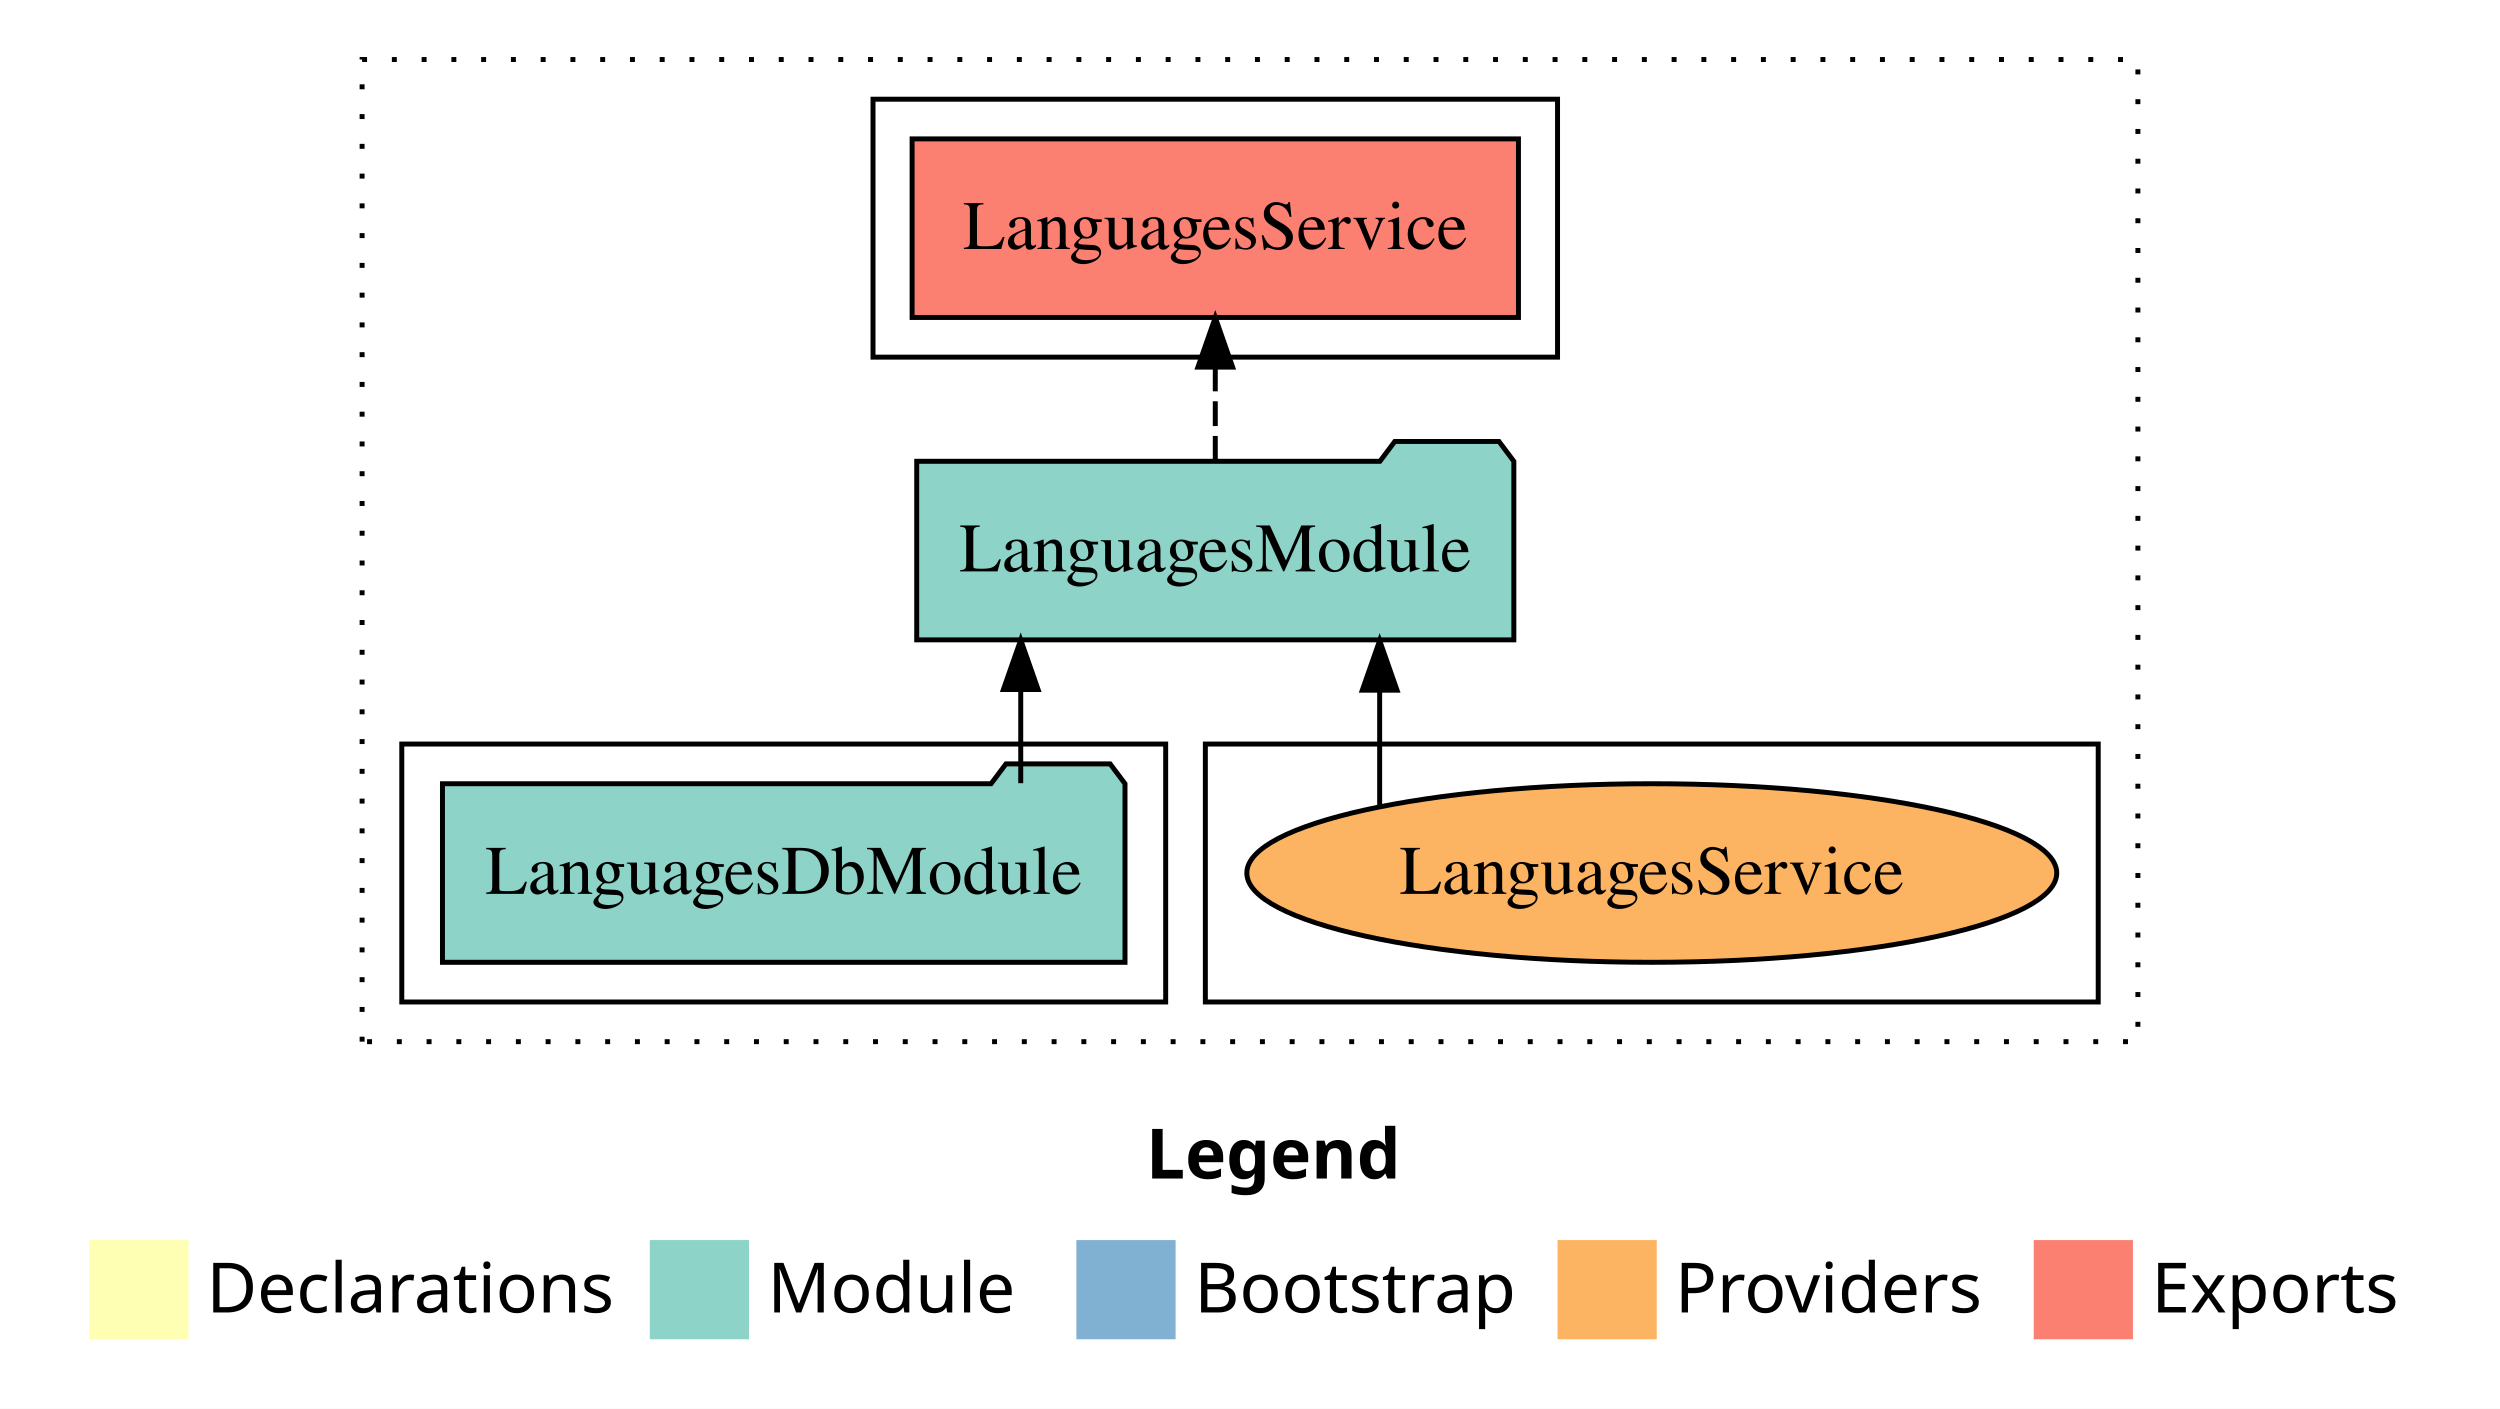
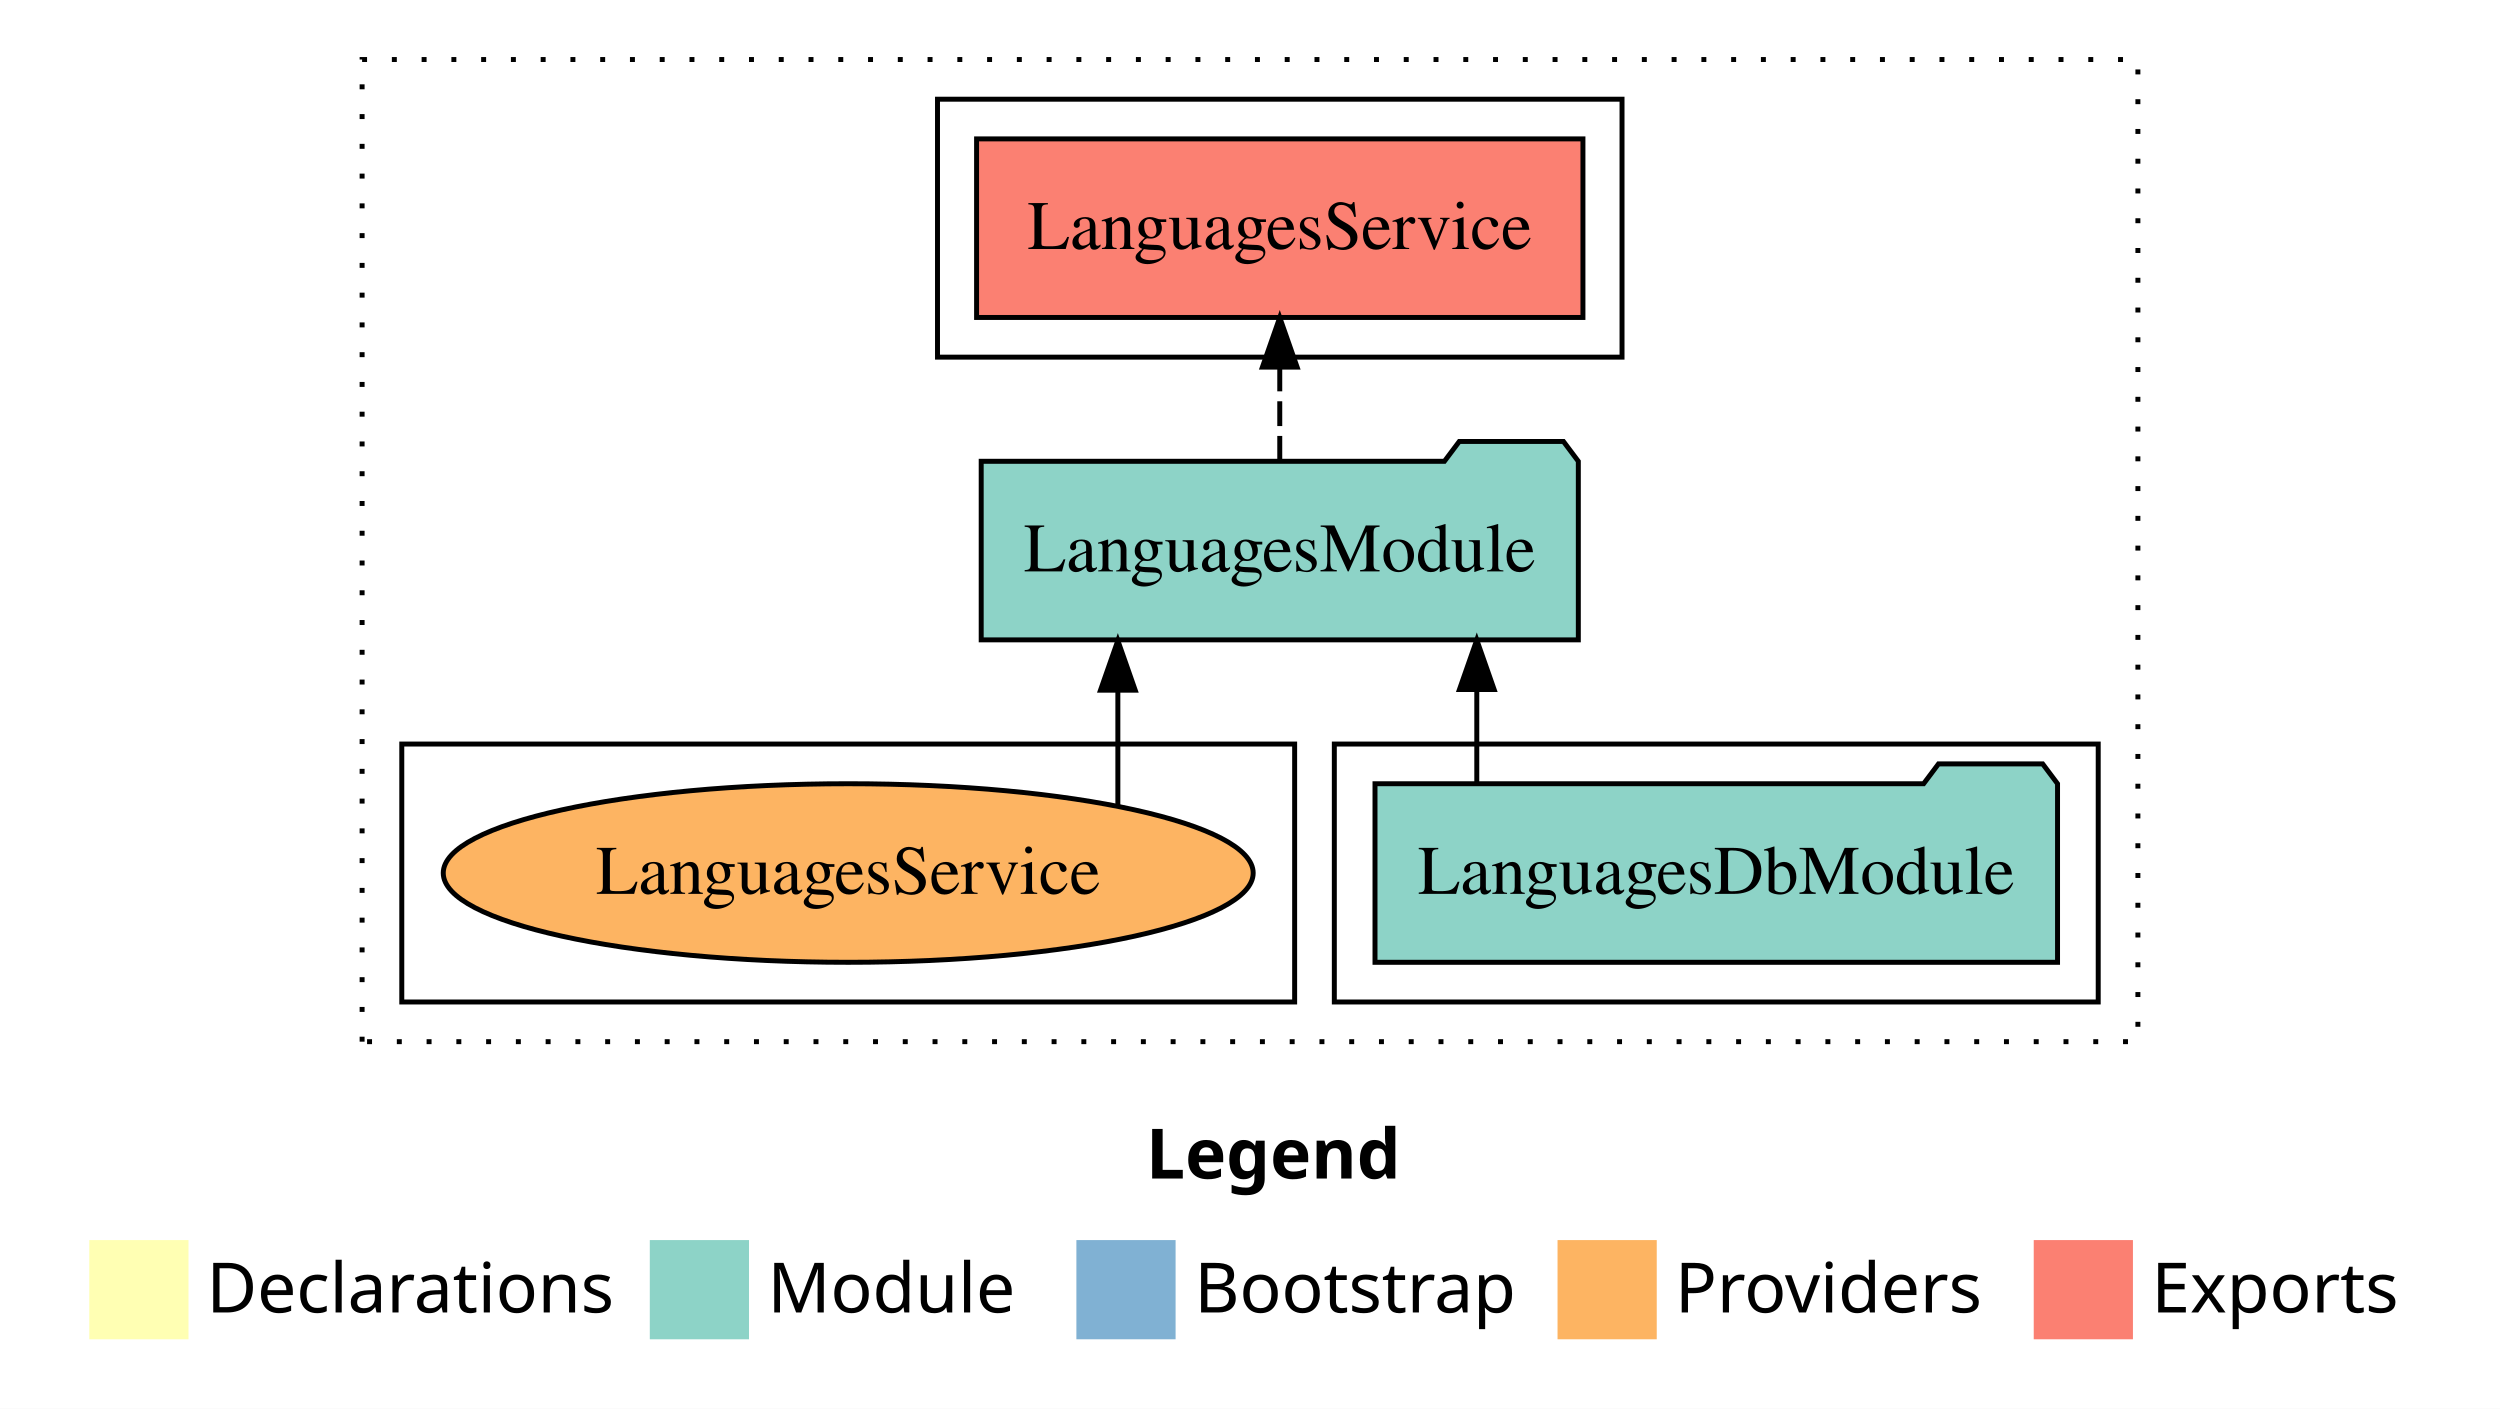
<svg xmlns="http://www.w3.org/2000/svg" width="504pt" height="284pt" viewBox="0.00 0.00 504.00 284.00">
  <g id="graph0" class="graph" transform="scale(1 1) rotate(0) translate(4 280)">
    <polygon fill="white" stroke="transparent" points="-4,4 -4,-280 500,-280 500,4 -4,4" />
    <text text-anchor="start" x="227.01" y="-42.4" font-family="Times-12" font-weight="bold" font-size="14.00">Legend</text>
    <polygon fill="#ffffb3" stroke="transparent" points="14,-10 14,-30 34,-30 34,-10 14,-10" />
    <text text-anchor="start" x="37.63" y="-15.4" font-family="Times-12" font-size="14.00">  Declarations</text>
    <polygon fill="#8dd3c7" stroke="transparent" points="127,-10 127,-30 147,-30 147,-10 127,-10" />
    <text text-anchor="start" x="150.73" y="-15.4" font-family="Times-12" font-size="14.00">  Module</text>
    <polygon fill="#80b1d3" stroke="transparent" points="213,-10 213,-30 233,-30 233,-10 213,-10" />
    <text text-anchor="start" x="236.78" y="-15.4" font-family="Times-12" font-size="14.00">  Bootstrap</text>
    <polygon fill="#fdb462" stroke="transparent" points="310,-10 310,-30 330,-30 330,-10 310,-10" />
    <text text-anchor="start" x="333.67" y="-15.4" font-family="Times-12" font-size="14.00">  Providers</text>
    <polygon fill="#fb8072" stroke="transparent" points="406,-10 406,-30 426,-30 426,-10 406,-10" />
    <text text-anchor="start" x="429.73" y="-15.4" font-family="Times-12" font-size="14.00">  Exports</text>
    <g id="clust1" class="cluster">
      <polygon fill="none" stroke="black" stroke-dasharray="1,5" points="69,-70 69,-268 427,-268 427,-70 69,-70" />
    </g>
+     <g id="clust3" class="cluster">
+       <polygon fill="none" stroke="black" points="265,-78 265,-130 419,-130 419,-78 265,-78" />
+     </g>
    <g id="clust4" class="cluster">
-       <polygon fill="none" stroke="black" points="172,-208 172,-260 310,-260 310,-208 172,-208" />
+       <polygon fill="none" stroke="black" points="185,-208 185,-260 323,-260 323,-208 185,-208" />
    </g>
    <g id="clust6" class="cluster">
-       <polygon fill="none" stroke="black" points="239,-78 239,-130 419,-130 419,-78 239,-78" />
-     </g>
-     <g id="clust3" class="cluster">
-       <polygon fill="none" stroke="black" points="77,-78 77,-130 231,-130 231,-78 77,-78" />
+       <polygon fill="none" stroke="black" points="77,-78 77,-130 257,-130 257,-78 77,-78" />
    </g>
    <g id="node1" class="node">
-       <polygon fill="#8dd3c7" stroke="black" points="222.8,-122 219.8,-126 198.8,-126 195.8,-122 85.2,-122 85.2,-86 222.8,-86 222.8,-122" />
-       <text text-anchor="middle" x="154" y="-99.8" font-family="Times,serif" font-size="14.00">LanguagesDbModule</text>
+       <polygon fill="#8dd3c7" stroke="black" points="410.8,-122 407.8,-126 386.8,-126 383.8,-122 273.2,-122 273.2,-86 410.8,-86 410.8,-122" />
+       <text text-anchor="middle" x="342" y="-99.8" font-family="Times,serif" font-size="14.00">LanguagesDbModule</text>
    </g>
    <g id="node2" class="node">
-       <polygon fill="#8dd3c7" stroke="black" points="301.19,-187 298.19,-191 277.19,-191 274.19,-187 180.81,-187 180.81,-151 301.19,-151 301.19,-187" />
-       <text text-anchor="middle" x="241" y="-164.8" font-family="Times,serif" font-size="14.00">LanguagesModule</text>
+       <polygon fill="#8dd3c7" stroke="black" points="314.19,-187 311.19,-191 290.19,-191 287.19,-187 193.81,-187 193.81,-151 314.19,-151 314.19,-187" />
+       <text text-anchor="middle" x="254" y="-164.8" font-family="Times,serif" font-size="14.00">LanguagesModule</text>
    </g>
    <g id="edge1" class="edge">
-       <path fill="none" stroke="black" d="M201.78,-122.11C201.78,-122.11 201.78,-140.99 201.78,-140.99" />
-       <polygon fill="black" stroke="black" points="198.28,-140.99 201.78,-150.99 205.28,-140.99 198.28,-140.99" />
+       <path fill="none" stroke="black" d="M293.72,-122.11C293.72,-122.11 293.72,-140.99 293.72,-140.99" />
+       <polygon fill="black" stroke="black" points="290.22,-140.99 293.72,-150.99 297.22,-140.99 290.22,-140.99" />
    </g>
    <g id="node3" class="node">
-       <polygon fill="#fb8072" stroke="black" points="302.12,-252 179.88,-252 179.88,-216 302.12,-216 302.12,-252" />
-       <text text-anchor="middle" x="241" y="-229.8" font-family="Times,serif" font-size="14.00">LanguagesService </text>
+       <polygon fill="#fb8072" stroke="black" points="315.12,-252 192.88,-252 192.88,-216 315.12,-216 315.12,-252" />
+       <text text-anchor="middle" x="254" y="-229.8" font-family="Times,serif" font-size="14.00">LanguagesService </text>
    </g>
    <g id="edge2" class="edge">
-       <path fill="none" stroke="black" stroke-dasharray="5,2" d="M241,-187.11C241,-187.11 241,-205.99 241,-205.99" />
-       <polygon fill="black" stroke="black" points="237.5,-205.99 241,-215.99 244.5,-205.99 237.5,-205.99" />
+       <path fill="none" stroke="black" stroke-dasharray="5,2" d="M254,-187.11C254,-187.11 254,-205.99 254,-205.99" />
+       <polygon fill="black" stroke="black" points="250.5,-205.99 254,-215.99 257.5,-205.99 250.5,-205.99" />
    </g>
    <g id="node4" class="node">
-       <ellipse fill="#fdb462" stroke="black" cx="329" cy="-104" rx="81.64" ry="18" />
-       <text text-anchor="middle" x="329" y="-99.8" font-family="Times,serif" font-size="14.00">LanguagesService</text>
+       <ellipse fill="#fdb462" stroke="black" cx="167" cy="-104" rx="81.64" ry="18" />
+       <text text-anchor="middle" x="167" y="-99.8" font-family="Times,serif" font-size="14.00">LanguagesService</text>
    </g>
    <g id="edge3" class="edge">
-       <path fill="none" stroke="black" d="M274.14,-117.47C274.14,-117.47 274.14,-140.86 274.14,-140.86" />
-       <polygon fill="black" stroke="black" points="270.64,-140.86 274.14,-150.86 277.64,-140.86 270.64,-140.86" />
+       <path fill="none" stroke="black" d="M221.36,-117.47C221.36,-117.47 221.36,-140.86 221.36,-140.86" />
+       <polygon fill="black" stroke="black" points="217.86,-140.86 221.36,-150.86 224.86,-140.86 217.86,-140.86" />
    </g>
  </g>
</svg>
